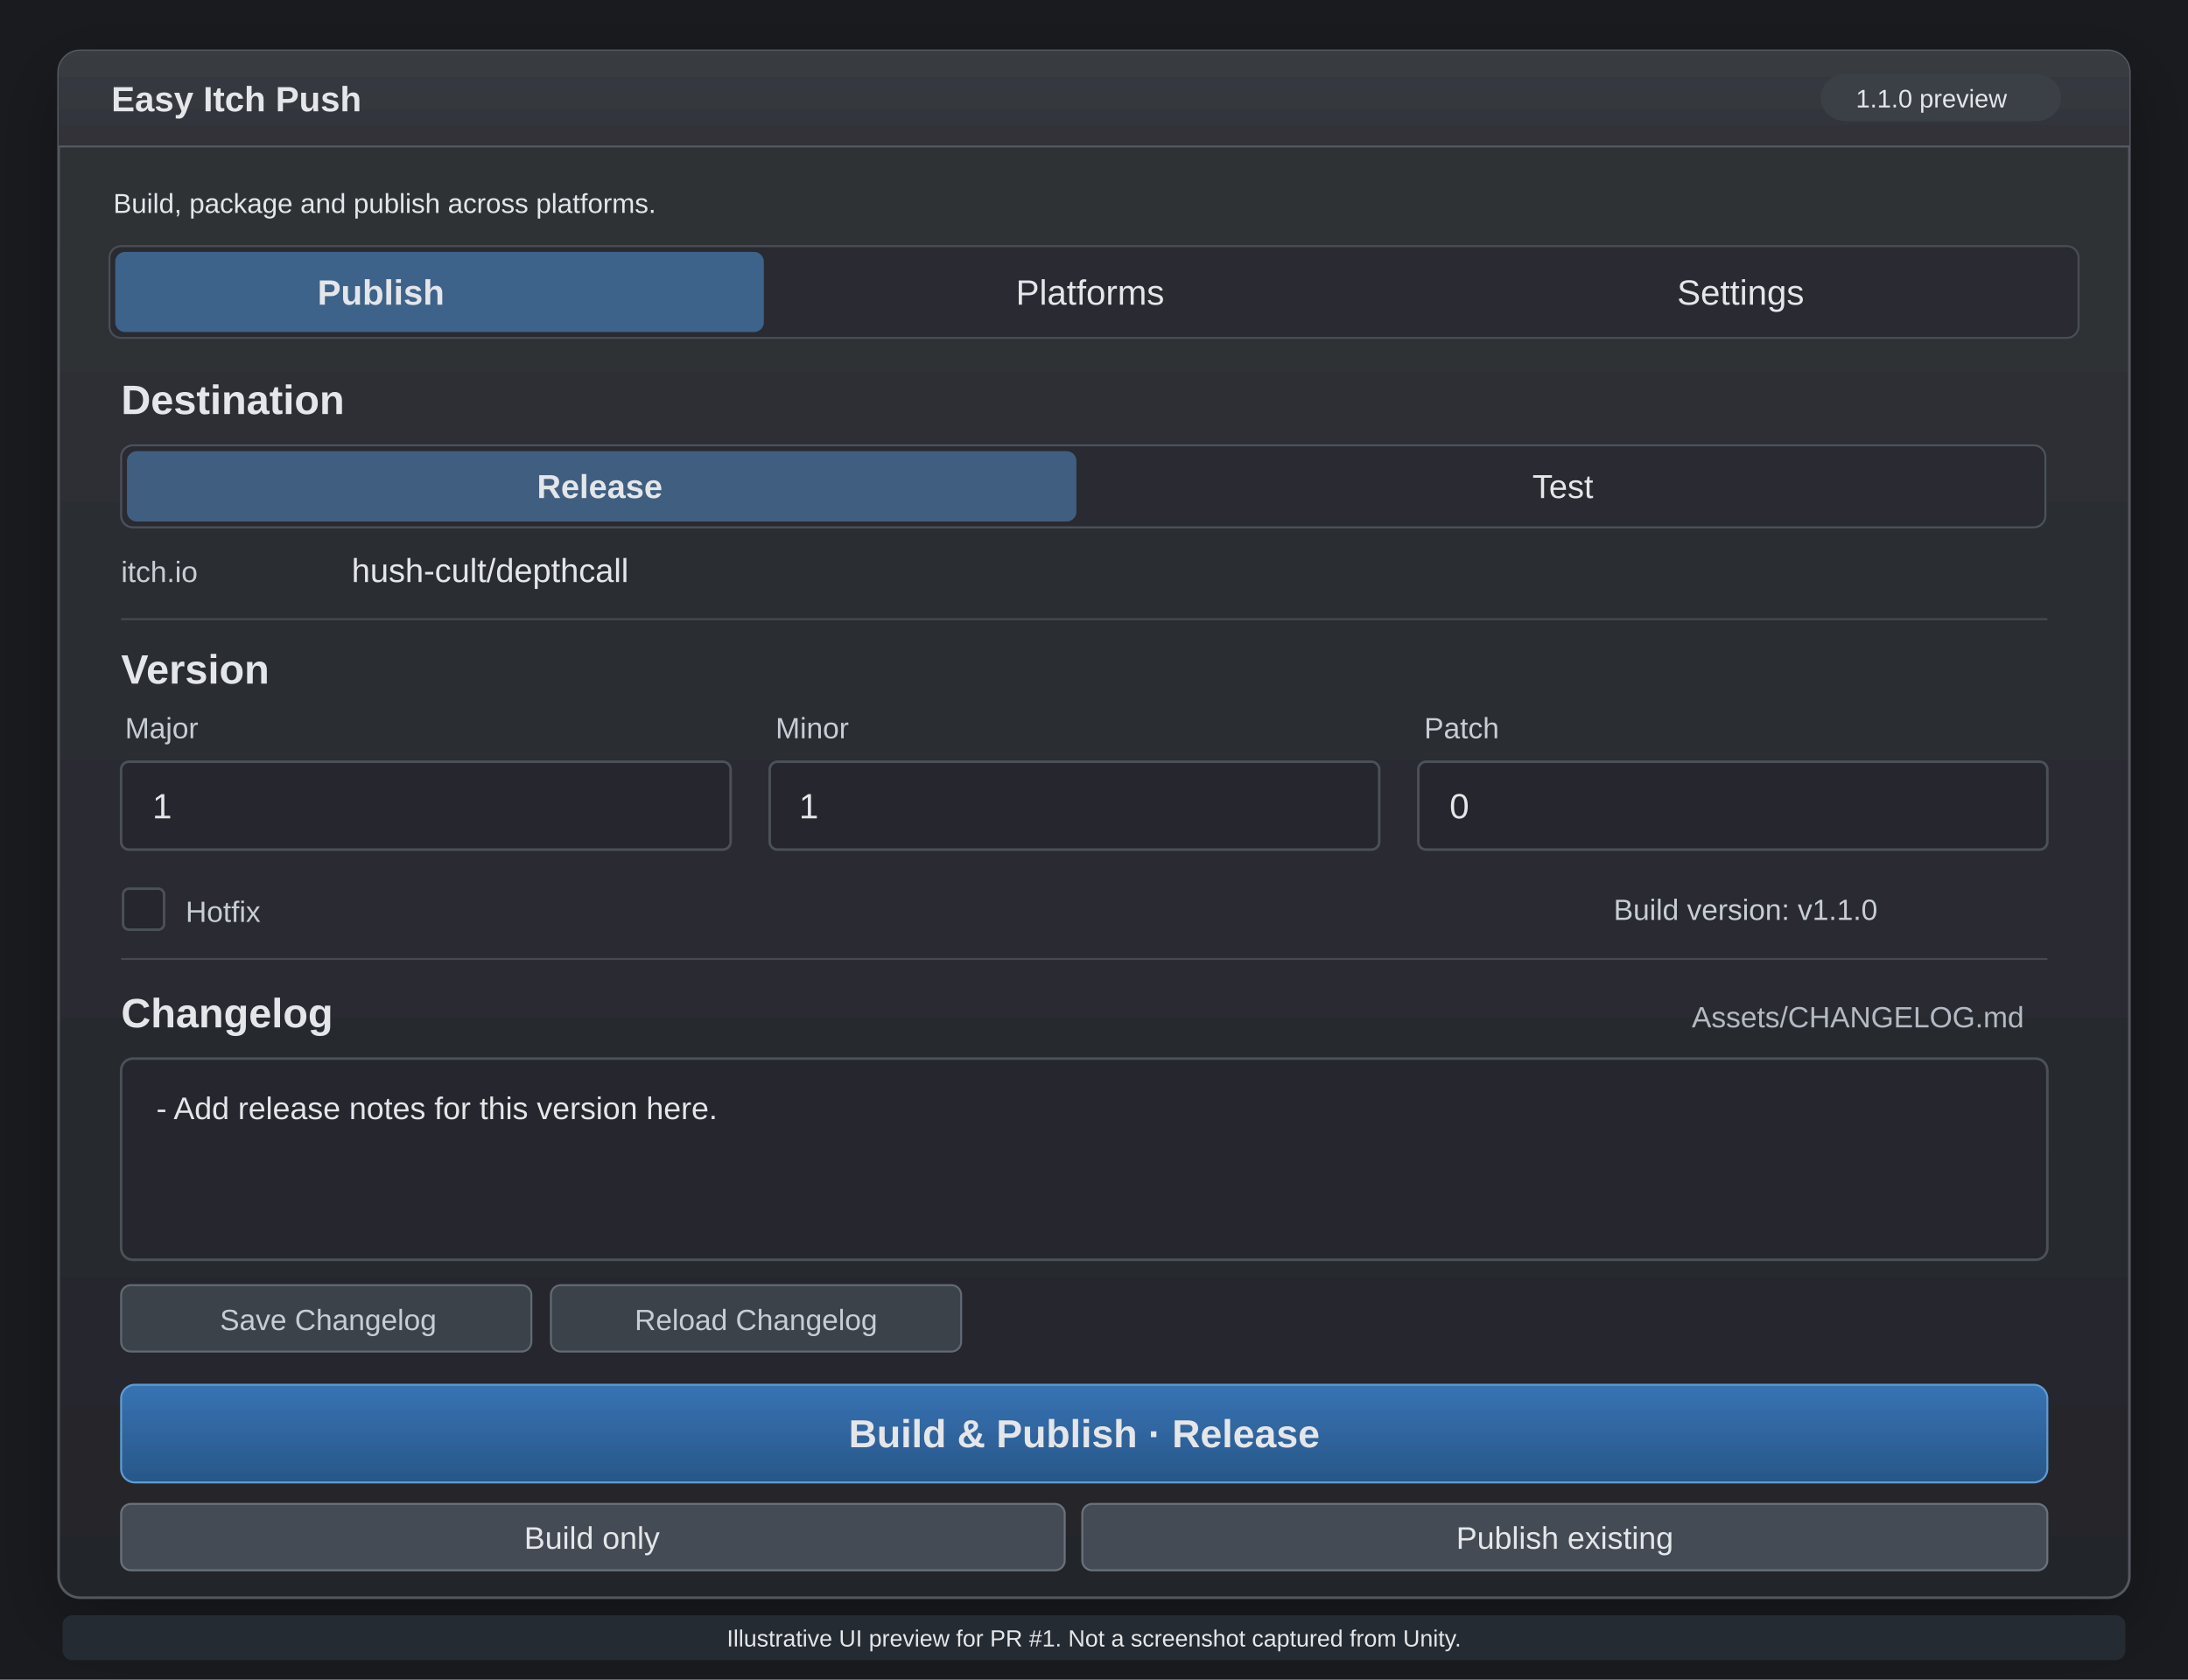
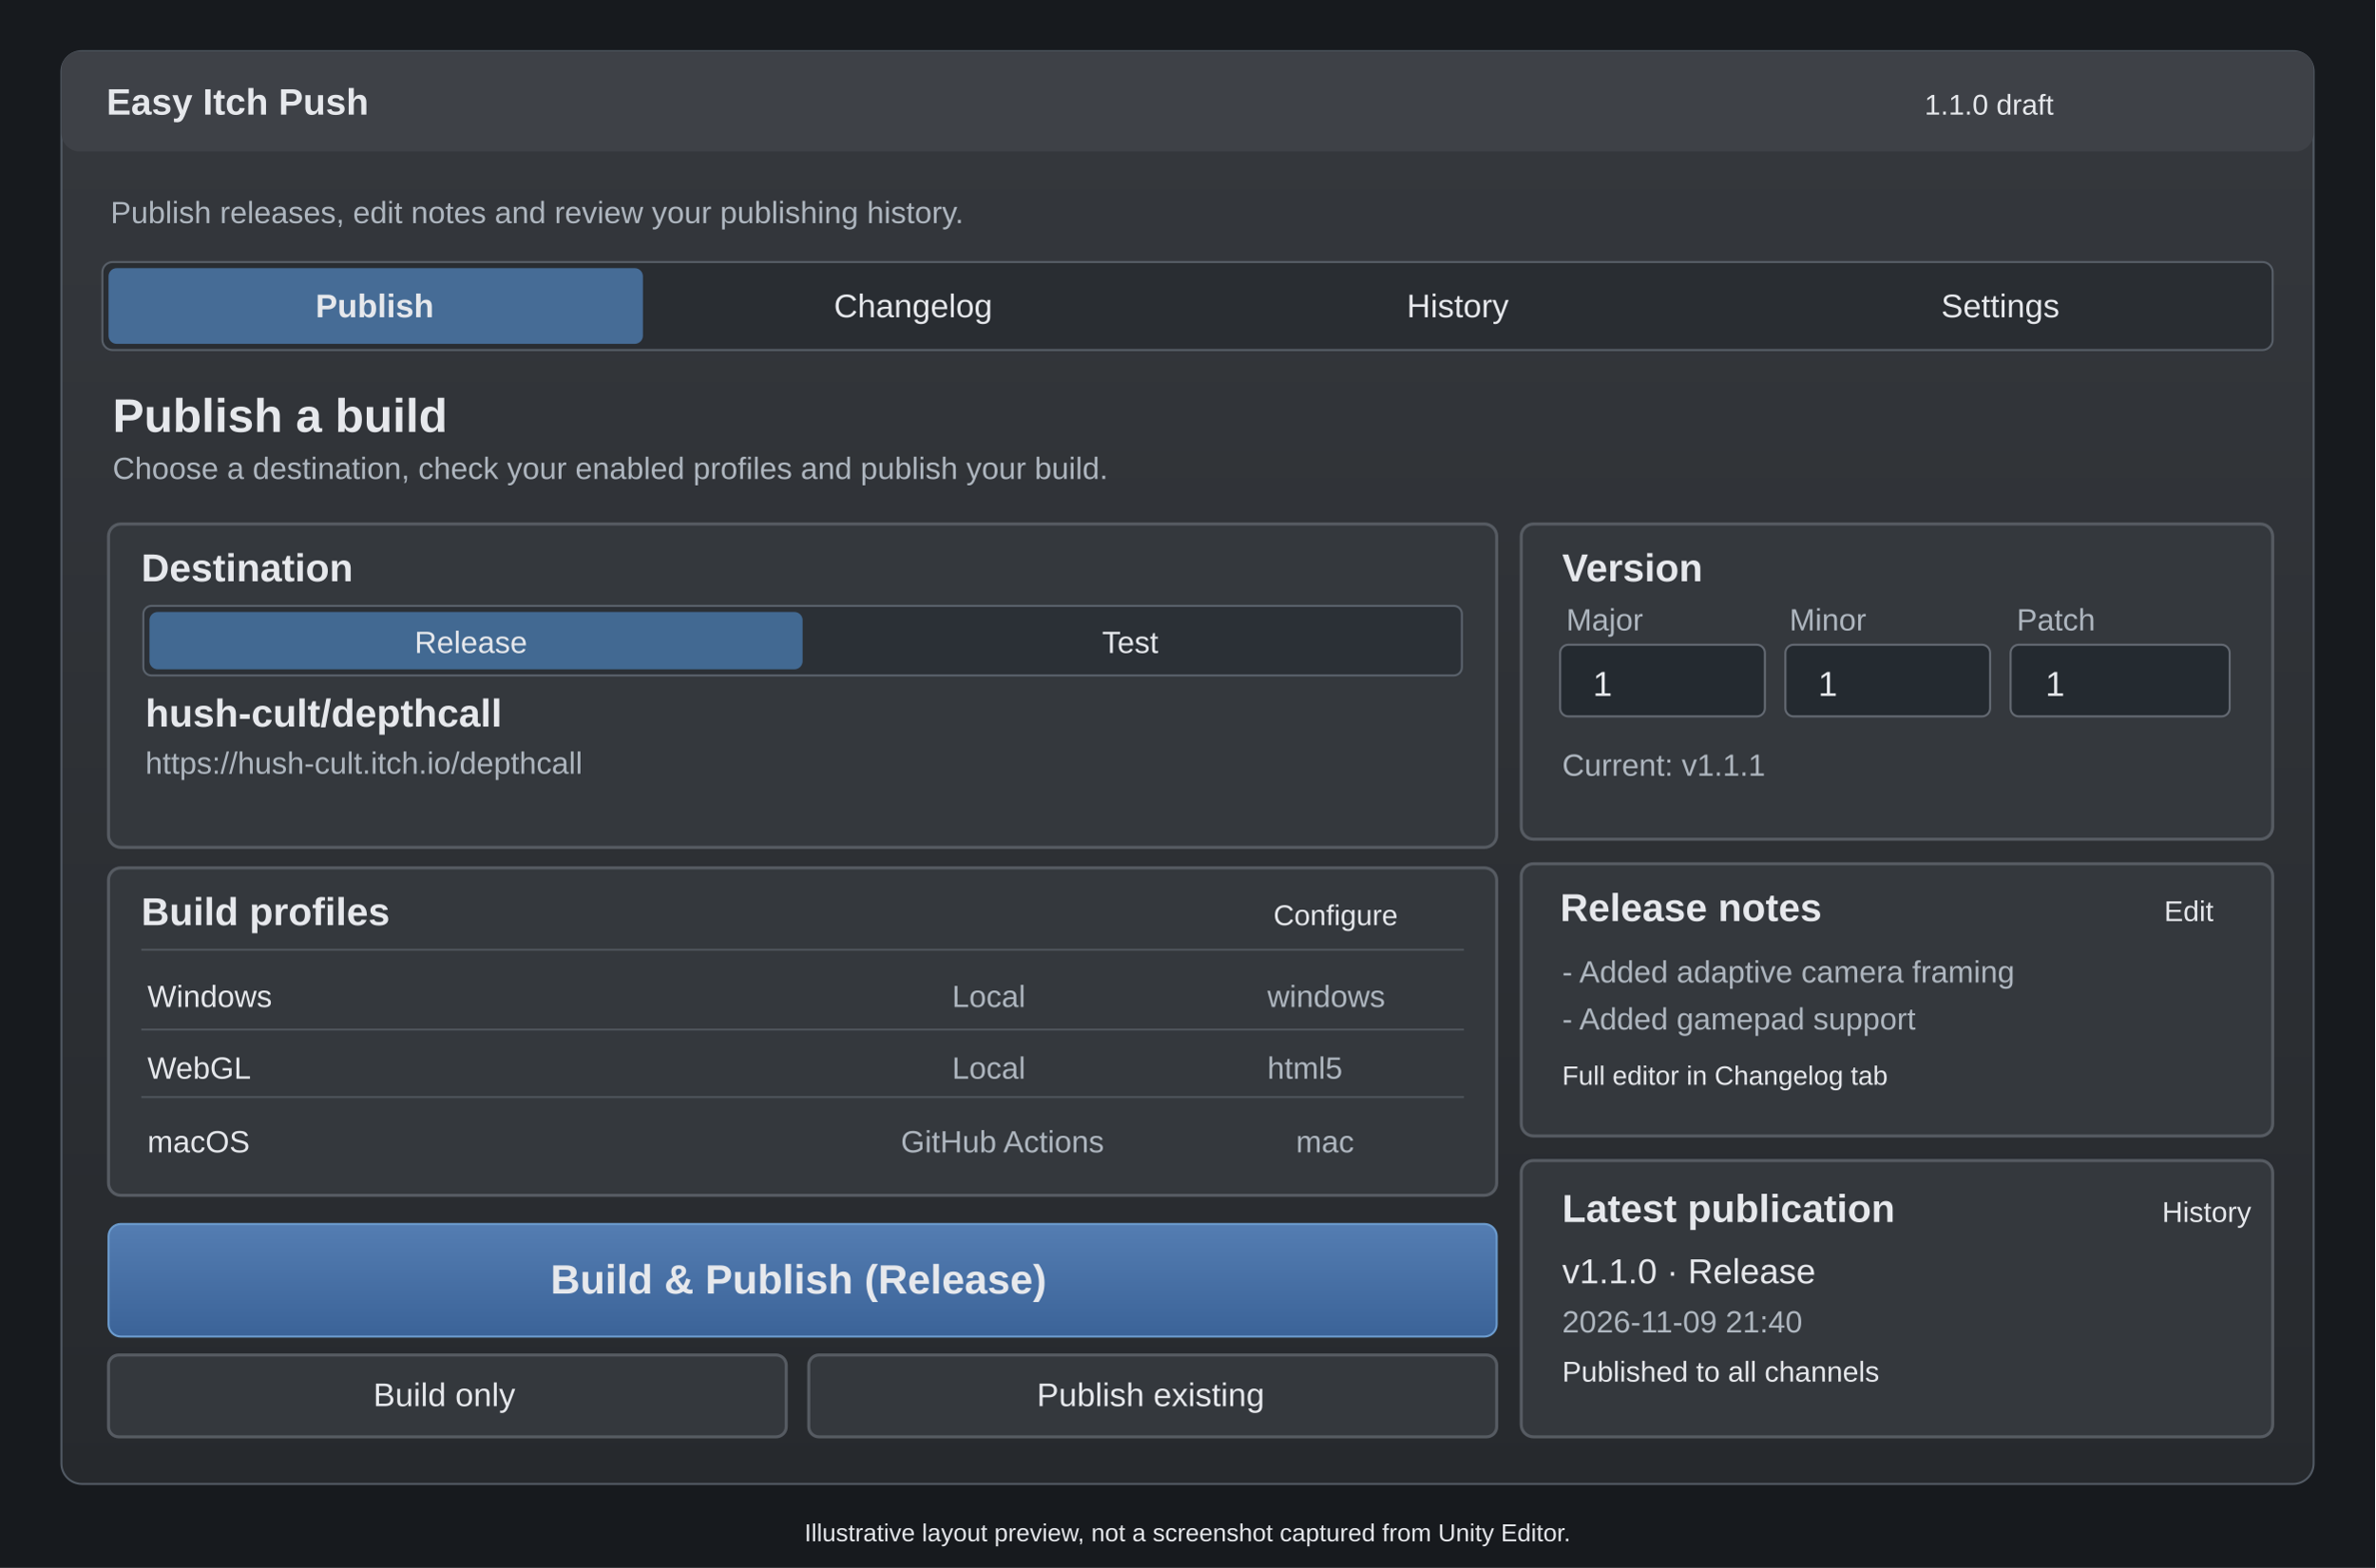
- <svg xmlns="http://www.w3.org/2000/svg" viewBox="0 0 1120 860" width="1120" height="860" role="img" aria-labelledby="title desc">
+ <svg xmlns="http://www.w3.org/2000/svg" width="1160" height="766" viewBox="0 0 1160 766" role="img" aria-labelledby="title description">
  <defs>
-     <linearGradient id="shell" x1="0" y1="0" x2="0" y2="1">
-       <stop stop-color="#303237" />
-       <stop offset="1" stop-color="#24262b" />
+     <linearGradient id="bg" x1="0" y1="0" x2="0" y2="1">
+       <stop stop-color="#35383d" />
+       <stop offset="1" stop-color="#26292d" />
    </linearGradient>
-     <linearGradient id="header" x1="0" x2="0" y1="0" y2="1">
-       <stop stop-color="#393c42" />
-       <stop offset="1" stop-color="#303339" />
+     <linearGradient id="button" x1="0" y1="0" x2="0" y2="1">
+       <stop stop-color="#547db2" />
+       <stop offset="1" stop-color="#3b6398" />
    </linearGradient>
-     <linearGradient id="button" x1="0" x2="0" y1="0" y2="1">
-       <stop stop-color="#3873b4" />
-       <stop offset="1" stop-color="#275788" />
-     </linearGradient>
-     <filter id="shadow">
-       <feDropShadow dx="0" dy="12" stdDeviation="18" flood-color="#05080b" flood-opacity=".3" />
-     </filter>
    <style>
-     text {font-family:Arial,Helvetica,sans-serif;fill:#e4e6e9}
-     .small{font-size:15px;fill:#b4bac4}
-     .label{font-size:15px;fill:#c7cdd5}
-     .big{font-size:21px;font-weight:700}
-     .field{fill:#25282d;stroke:#4b5159;stroke-width:1.3}
-     .line{stroke:#444a52;stroke-width:1}
-   </style>
+ text{font-family:Arial,Helvetica,sans-serif;fill:#e6e8ec}
+ .muted{fill:#aeb6bf;font-size:15px}
+ .label{font-size:15px}
+ .heading{font-size:19px;font-weight:700}
+ .panel{fill:#34383d;stroke:#565b62;stroke-width:1.5}
+ .rule{stroke:#4d535a}
+ </style>
  </defs>
-   <rect width="1120" height="860" fill="#191b1f" />
-   <g filter="url(#shadow)">
-     <rect x="30" y="26" width="1060" height="792" rx="11" fill="url(#shell)" stroke="#565961" stroke-width="1.3" />
-     <rect x="30" y="26" width="1060" height="49" rx="11" fill="url(#header)" />
-     <rect x="30" y="64" width="1060" height="11" fill="#303339" />
-     <path d="M30 75H1090" stroke="#555b63" />
-     <text x="57" y="57" font-size="18" font-weight="bold">Easy Itch Push</text>
-     <rect x="932" y="38" rx="13" width="123" height="24" fill="#3b4147" />
-     <text x="950" y="55" font-size="13" fill="#d3d7de">1.1.0 preview</text>
-     <text x="58" y="109" font-size="14" fill="#bcc4ce">Build, package and publish across platforms.</text>
-     <rect x="56" y="126" width="1008" height="47" rx="6" fill="#292c31" stroke="#4a4e56" />
-     <rect x="59" y="129" width="332" height="41" rx="5" fill="#3e638a" />
-     <text x="195" y="156" font-size="18" font-weight="bold" text-anchor="middle">Publish</text>
-     <text x="558" y="156" font-size="18" text-anchor="middle" fill="#b7c0c9">Platforms</text>
-     <text x="891" y="156" font-size="18" text-anchor="middle" fill="#b7c0c9">Settings</text>
-     <text x="62" y="212" class="big">Destination</text>
-     <rect x="62" y="228" width="985" height="42" rx="6" fill="#292c31" stroke="#4c525b" />
-     <rect x="65" y="231" width="486" height="36" rx="5" fill="#405f80" />
-     <text x="307" y="255" text-anchor="middle" font-size="17" font-weight="bold">Release</text>
-     <text x="800" y="255" text-anchor="middle" font-size="17" fill="#b8bec7">Test</text>
-     <text x="62" y="298" class="label">itch.io</text>
-     <text x="180" y="298" font-size="17">hush-cult/depthcall</text>
-     <path d="M62 317H1048" class="line" />
-     <text x="62" y="350" class="big">Version</text>
-     <text x="64" y="378" class="label">Major</text>
-     <text x="397" y="378" class="label">Minor</text>
-     <text x="729" y="378" class="label">Patch</text>
-     <rect x="62" y="390" width="312" height="45" rx="4" class="field" />
-     <rect x="394" y="390" width="312" height="45" rx="4" class="field" />
-     <rect x="726" y="390" width="322" height="45" rx="4" class="field" />
-     <text x="78" y="419" font-size="18">1</text>
-     <text x="409" y="419" font-size="18">1</text>
-     <text x="742" y="419" font-size="18">0</text>
-     <rect x="63" y="455" width="21" height="21" rx="3" class="field" />
-     <text x="95" y="472" class="label">Hotfix</text>
-     <text x="826" y="471" class="label">Build version: v1.1.0</text>
-     <path d="M62 491H1048" class="line" />
-     <text x="62" y="526" class="big">Changelog</text>
-     <text x="866" y="526" class="small">Assets/CHANGELOG.md</text>
-     <rect x="62" y="542" width="986" height="103" rx="6" class="field" />
-     <text x="80" y="573" font-size="16">- Add release notes for this version here.</text>
-     <rect x="62" y="658" width="210" height="34" rx="5" fill="#3b424a" stroke="#626a75" />
-     <rect x="282" y="658" width="210" height="34" rx="5" fill="#3b424a" stroke="#626a75" />
-     <text x="168" y="681" text-anchor="middle" class="label">Save Changelog</text>
-     <text x="387" y="681" text-anchor="middle" class="label">Reload Changelog</text>
-     <rect x="62" y="709" width="986" height="50" rx="7" fill="url(#button)" stroke="#619bd3" />
-     <text x="555" y="741" text-anchor="middle" font-size="20" font-weight="bold">Build &amp; Publish  ·  Release</text>
-     <rect x="62" y="770" width="483" height="34" rx="5" fill="#454c55" stroke="#6b727c" />
-     <rect x="554" y="770" width="494" height="34" rx="5" fill="#454c55" stroke="#6b727c" />
-     <text x="303" y="793" text-anchor="middle" font-size="16">Build only</text>
-     <text x="801" y="793" text-anchor="middle" font-size="16">Publish existing</text>
-   </g>
-   <rect x="32" y="827" width="1056" height="23" rx="5" fill="#252b32" />
-   <text x="560" y="843" font-size="12" text-anchor="middle" fill="#bcc5d0">Illustrative UI preview for PR #1. Not a screenshot captured from Unity.</text>
+   <rect width="1160" height="766" fill="#171a1e" />
+   <rect x="30" y="25" width="1100" height="700" rx="10" fill="url(#bg)" stroke="#515963" />
+   <rect x="30" y="25" width="1100" height="49" rx="9" fill="#3e4147" />
+   <text x="52" y="56" font-size="18" font-weight="700">Easy Itch Push</text>
+   <text x="940" y="56" font-size="14" fill="#c4c9cf">1.1.0 draft</text>
+   <text x="54" y="109" class="muted">Publish releases, edit notes and review your publishing history.</text>
+   <rect x="50" y="128" width="1060" height="43" rx="5" fill="#292d32" stroke="#575e67" />
+   <rect x="53" y="131" width="261" height="37" rx="4" fill="#466c96" />
+   <text x="183" y="155" text-anchor="middle" font-size="16" font-weight="700">Publish</text>
+   <text x="446" y="155" text-anchor="middle" font-size="16">Changelog</text>
+   <text x="712" y="155" text-anchor="middle" font-size="16">History</text>
+   <text x="977" y="155" text-anchor="middle" font-size="16">Settings</text>
+   <text x="55" y="211" font-size="23" font-weight="700">Publish a build</text>
+   <text x="55" y="234" class="muted">Choose a destination, check your enabled profiles and publish your build.</text>
+   <rect x="53" y="256" width="678" height="158" rx="6" class="panel" />
+   <text x="69" y="284" class="heading">Destination</text>
+   <rect x="70" y="296" width="644" height="34" rx="4" fill="#2b3036" stroke="#5a626c" />
+   <rect x="73" y="299" width="319" height="28" rx="4" fill="#426992" />
+   <text x="230" y="319" text-anchor="middle" font-size="15">Release</text>
+   <text x="552" y="319" text-anchor="middle" font-size="15" fill="#c3cbd4">Test</text>
+   <text x="71" y="355" font-size="19" font-weight="700">hush-cult/depthcall</text>
+   <text x="71" y="378" class="muted">https://hush-cult.itch.io/depthcall</text>
+   <rect x="53" y="424" width="678" height="160" rx="6" class="panel" />
+   <text x="69" y="452" class="heading">Build profiles</text>
+   <text x="622" y="452" font-size="14" fill="#b1cced">Configure</text>
+   <path d="M69 464H715" class="rule" />
+   <text x="72" y="492" class="label">Windows</text>
+   <text x="465" y="492" class="muted">Local</text>
+   <text x="619" y="492" class="muted">windows</text>
+   <path d="M69 503H715" class="rule" />
+   <text x="72" y="527" class="label">WebGL</text>
+   <text x="465" y="527" class="muted">Local</text>
+   <text x="619" y="527" class="muted">html5</text>
+   <path d="M69 536H715" class="rule" />
+   <text x="72" y="563" class="label">macOS</text>
+   <text x="440" y="563" class="muted">GitHub Actions</text>
+   <text x="633" y="563" class="muted">mac</text>
+   <rect x="53" y="598" width="678" height="55" rx="6" fill="url(#button)" stroke="#6c9cce" />
+   <text x="390" y="632" text-anchor="middle" font-size="20" font-weight="700">Build &amp; Publish (Release)</text>
+   <rect x="53" y="662" width="331" height="40" rx="5" class="panel" />
+   <rect x="395" y="662" width="336" height="40" rx="5" class="panel" />
+   <text x="217" y="687" text-anchor="middle" font-size="16">Build only</text>
+   <text x="562" y="687" text-anchor="middle" font-size="16">Publish existing</text>
+   <rect x="743" y="256" width="367" height="154" rx="6" class="panel" />
+   <text x="763" y="284" class="heading">Version</text>
+   <text x="765" y="308" class="muted">Major</text>
+   <text x="874" y="308" class="muted">Minor</text>
+   <text x="985" y="308" class="muted">Patch</text>
+   <rect x="762" y="315" width="100" height="35" rx="4" fill="#242a30" stroke="#646a73" />
+   <rect x="872" y="315" width="100" height="35" rx="4" fill="#242a30" stroke="#646a73" />
+   <rect x="982" y="315" width="107" height="35" rx="4" fill="#242a30" stroke="#646a73" />
+   <text x="778" y="340" font-size="17">1</text>
+   <text x="888" y="340" font-size="17">1</text>
+   <text x="999" y="340" font-size="17">1</text>
+   <text x="763" y="379" class="muted">Current: v1.1.1</text>
+   <rect x="743" y="422" width="367" height="133" rx="6" class="panel" />
+   <text x="762" y="450" class="heading">Release notes</text>
+   <text x="1057" y="450" font-size="14" fill="#accdef">Edit</text>
+   <text x="763" y="480" class="muted">- Added adaptive camera framing</text>
+   <text x="763" y="503" class="muted">- Added gamepad support</text>
+   <text x="763" y="530" font-size="13" fill="#8f9ca9">Full editor in Changelog tab</text>
+   <rect x="743" y="567" width="367" height="135" rx="6" class="panel" />
+   <text x="763" y="597" class="heading">Latest publication</text>
+   <text x="1056" y="597" font-size="14" fill="#accdef">History</text>
+   <text x="763" y="627" font-size="17">v1.1.0 · Release</text>
+   <text x="763" y="651" class="muted">2026-11-09 21:40</text>
+   <text x="763" y="675" font-size="14" fill="#a9d3b0">Published to all channels</text>
+   <text x="580" y="753" font-size="12" text-anchor="middle" fill="#95a3b1">Illustrative layout preview, not a screenshot captured from Unity Editor.</text>
</svg>
